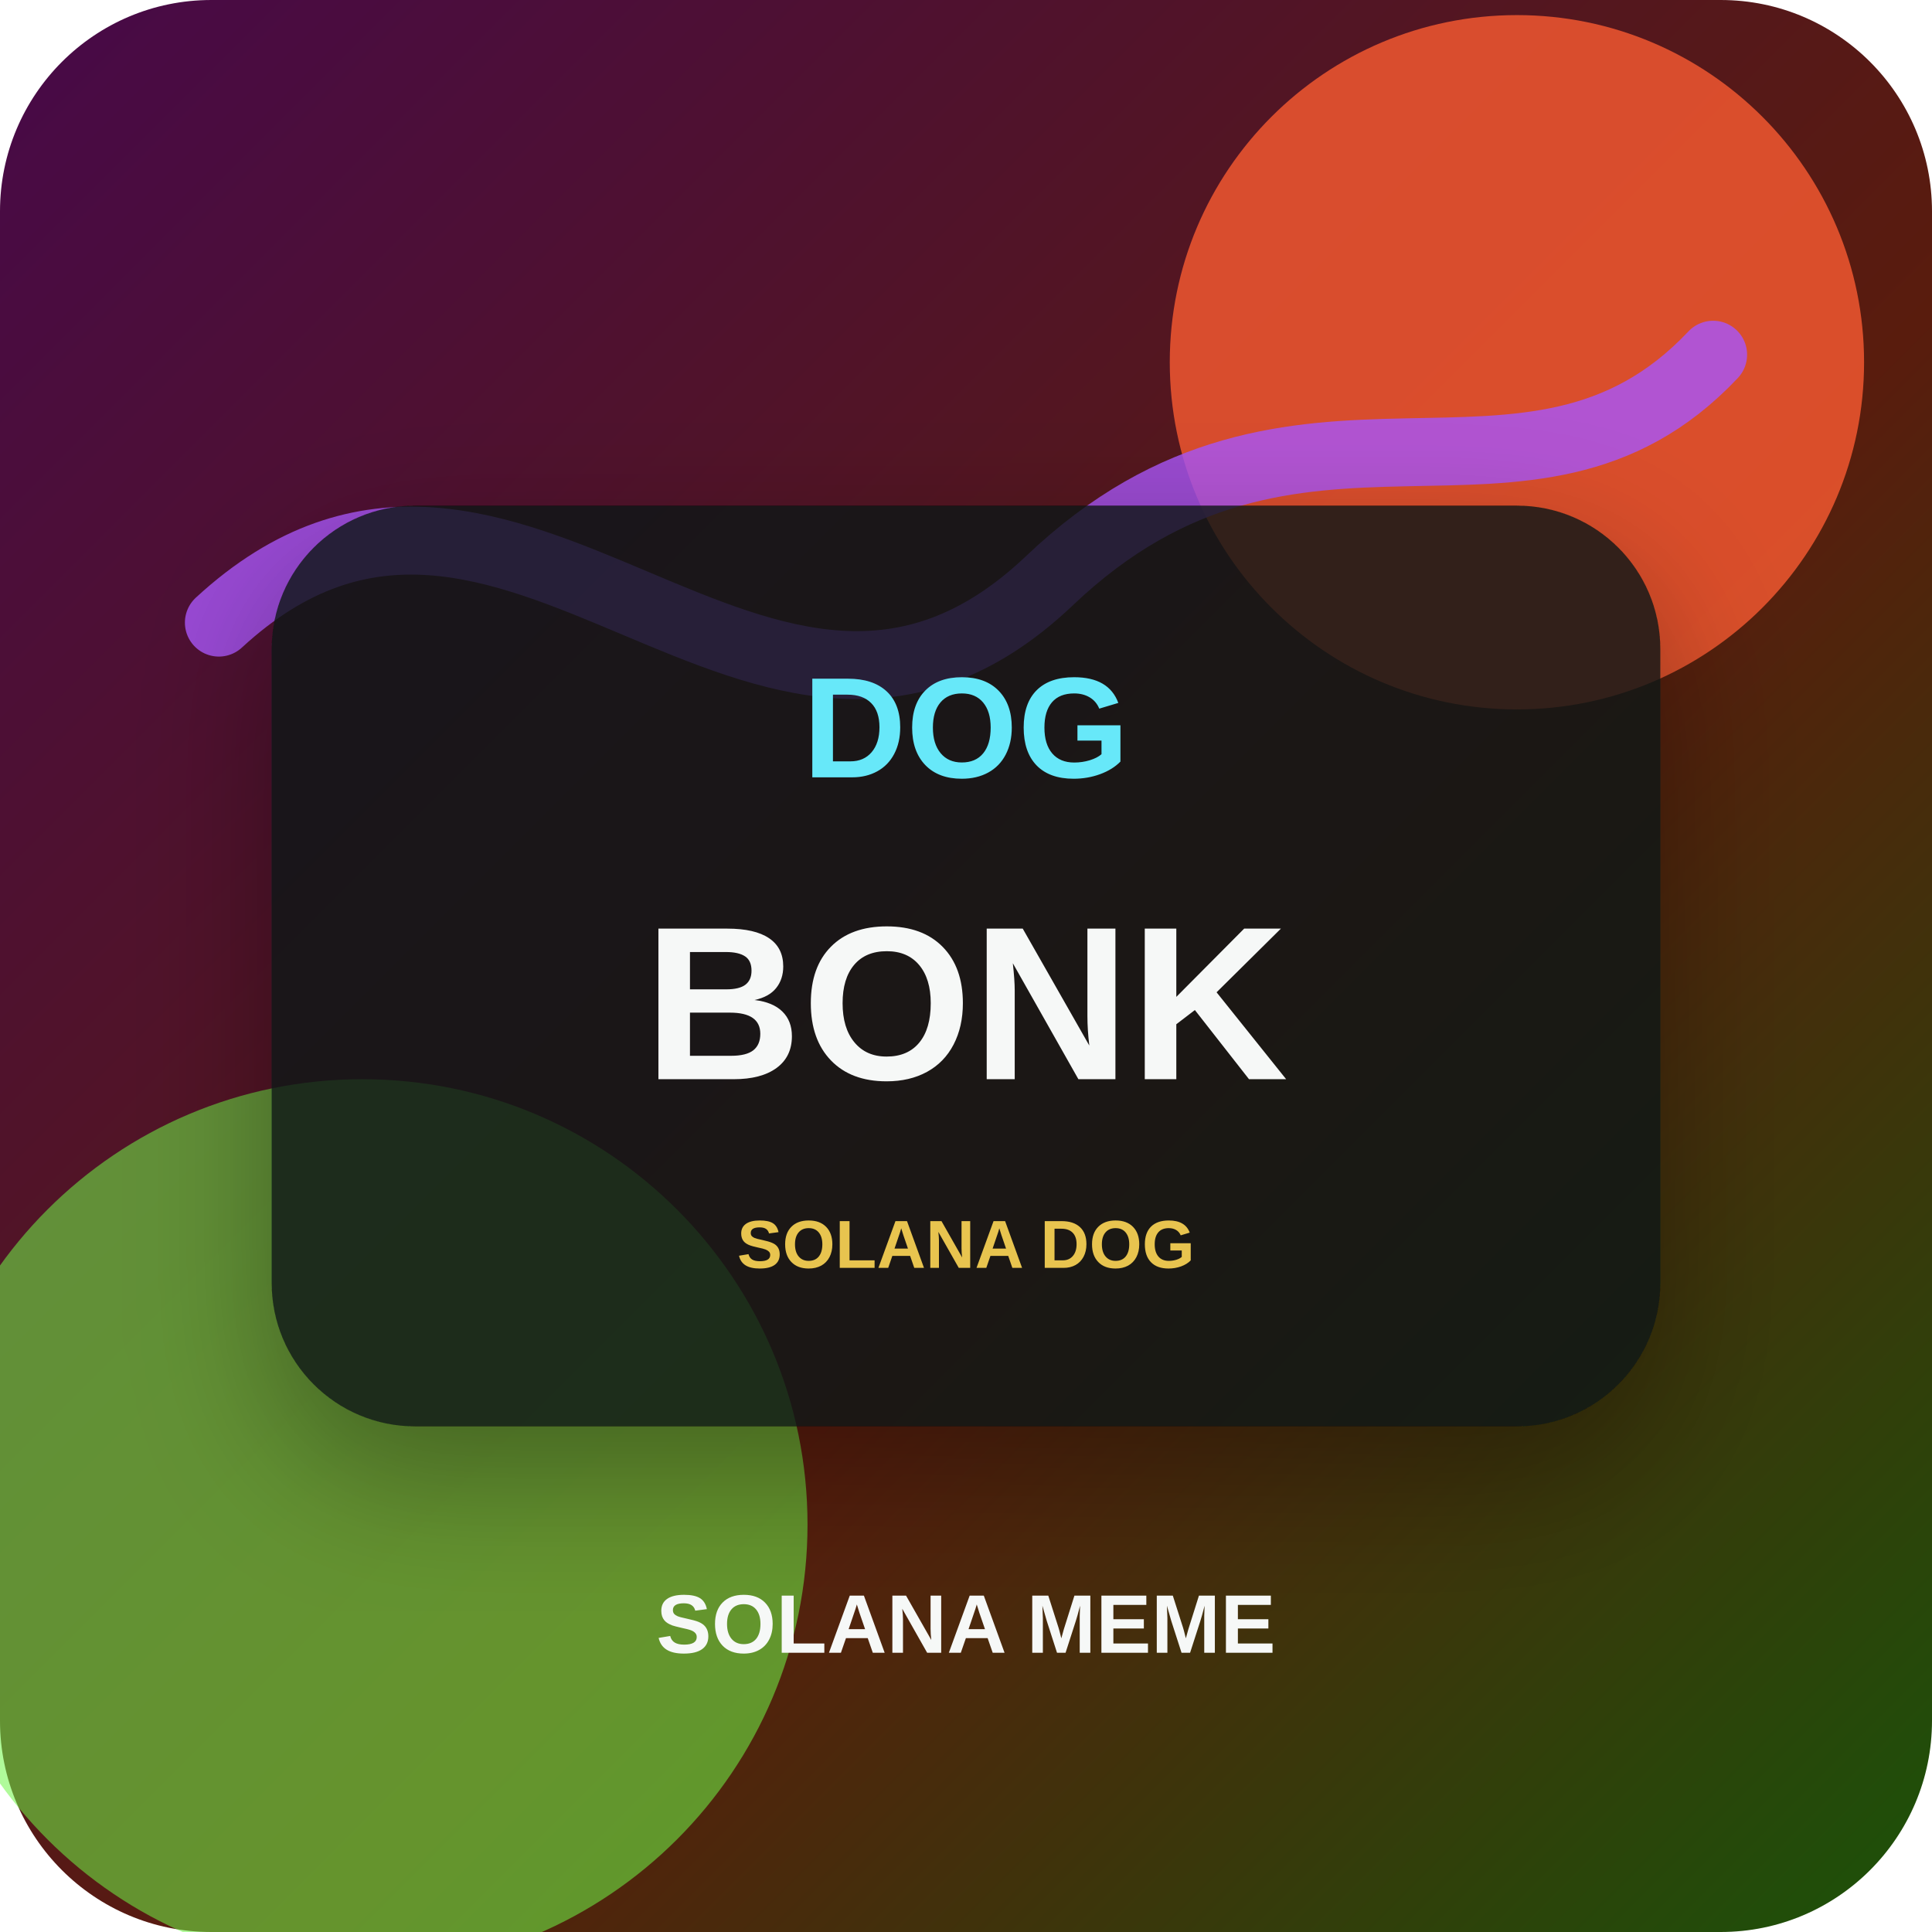
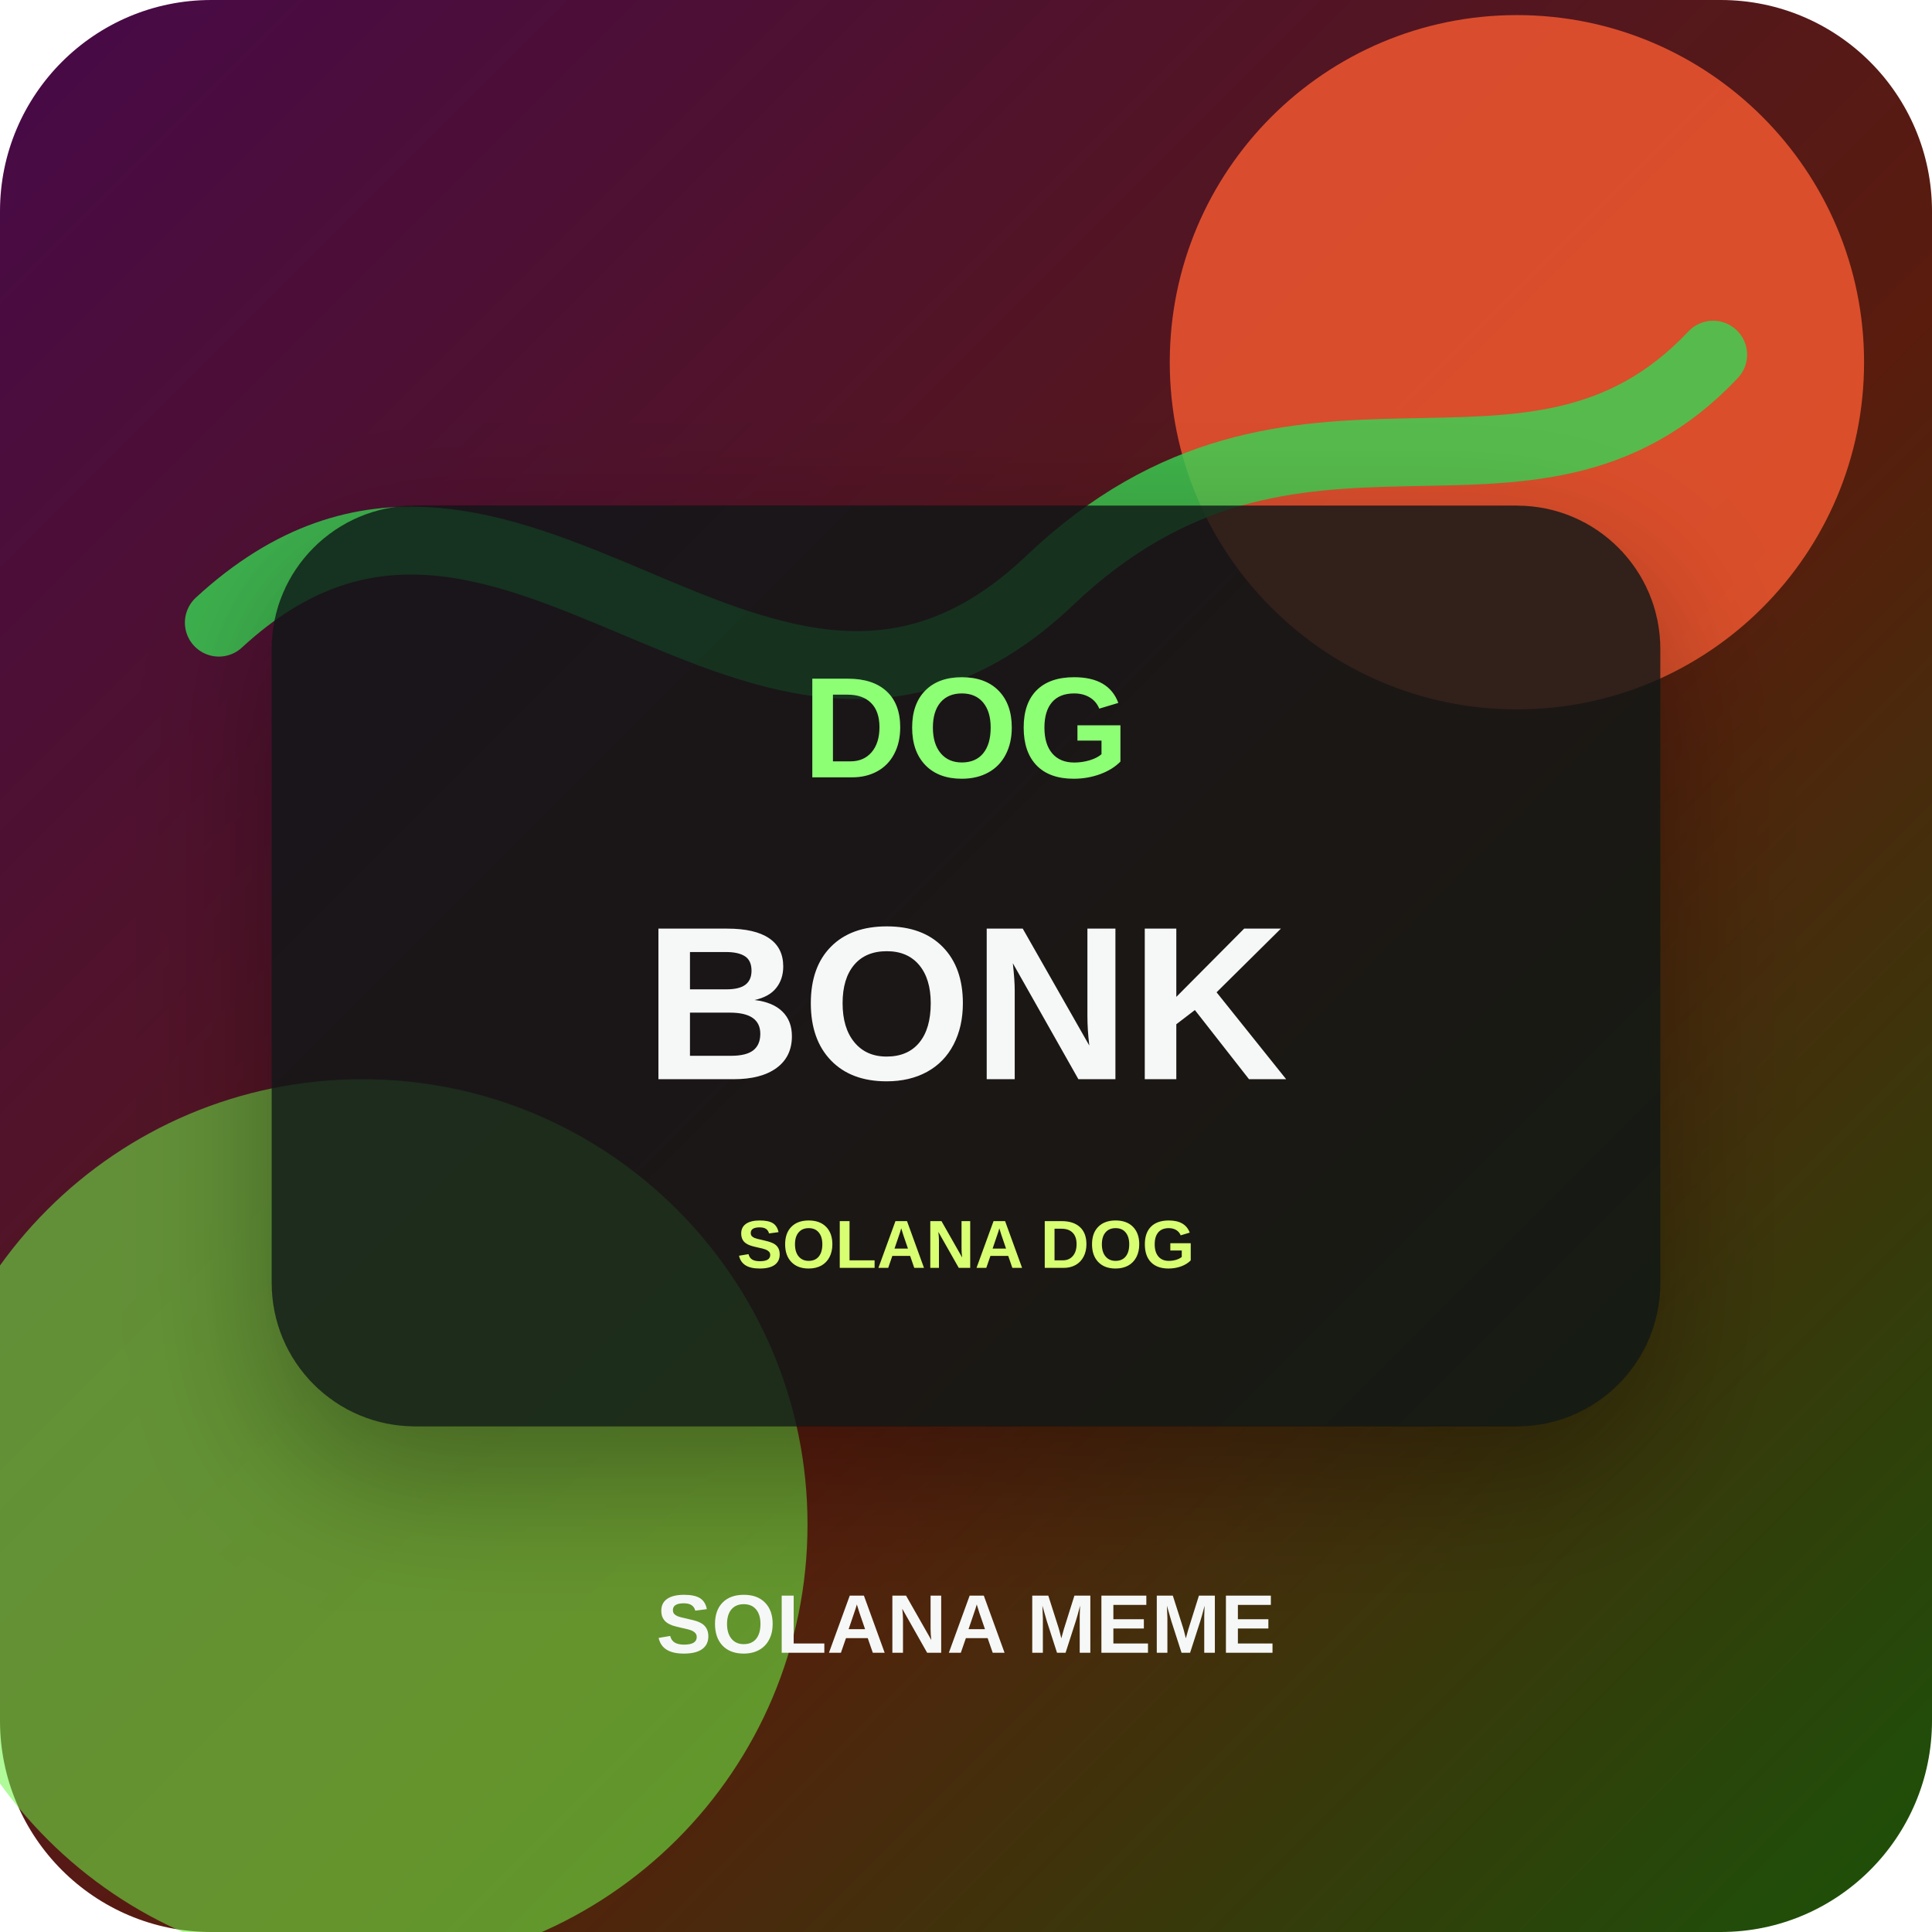
<svg xmlns="http://www.w3.org/2000/svg" viewBox="0 0 512 512" role="img" aria-label="Bonk token art">
  <defs>
    <linearGradient id="bg" x1="0" y1="0" x2="1" y2="1">
      <stop offset="0" stop-color="hsl(298 78% 16%)" />
      <stop offset="0.58" stop-color="hsl(12 74% 20%)" />
      <stop offset="1" stop-color="hsl(106 80% 18%)" />
    </linearGradient>
    <filter id="shadow" x="-20%" y="-20%" width="140%" height="140%">
      <feDropShadow dx="0" dy="14" stdDeviation="18" flood-color="#000" flood-opacity=".38" />
    </filter>
  </defs>
  <rect width="512" height="512" rx="56" fill="url(#bg)" />
  <circle cx="402" cy="96" r="92" fill="hsl(12 92% 58%)" opacity=".82" />
  <circle cx="96" cy="404" r="118" fill="hsl(106 90% 62%)" opacity=".55" />
-   <path d="M58 165 C135 94 202 226 278 154 C344 91 405 146 454 94" fill="none" stroke="#a855f7" stroke-width="18" stroke-linecap="round" opacity=".82" />
+   <path d="M58 165 C135 94 202 226 278 154 C344 91 405 146 454 94" fill="none" stroke="#39d353" stroke-width="18" stroke-linecap="round" opacity=".82" />
  <rect x="72" y="134" width="368" height="244" rx="38" fill="#0f1412" opacity=".82" filter="url(#shadow)" />
-   <text x="256" y="206" text-anchor="middle" font-family="Arial, Helvetica, sans-serif" font-size="38" font-weight="900" fill="#67e8f9">DOG</text>
+   <text x="256" y="206" text-anchor="middle" font-family="Arial, Helvetica, sans-serif" font-size="38" font-weight="900" fill="#8dff75">DOG</text>
  <text x="256" y="286" text-anchor="middle" font-family="Arial, Helvetica, sans-serif" font-size="58" font-weight="900" fill="#f6f8f7">BONK</text>
-   <text x="256" y="336" text-anchor="middle" font-family="Arial, Helvetica, sans-serif" font-size="18" font-weight="800" fill="#e8c44f">SOLANA DOG</text>
+   <text x="256" y="336" text-anchor="middle" font-family="Arial, Helvetica, sans-serif" font-size="18" font-weight="800" fill="#d8ff72">SOLANA DOG</text>
  <text x="256" y="438" text-anchor="middle" font-family="Arial, Helvetica, sans-serif" font-size="22" font-weight="900" fill="#f6f8f7">SOLANA MEME</text>
</svg>
